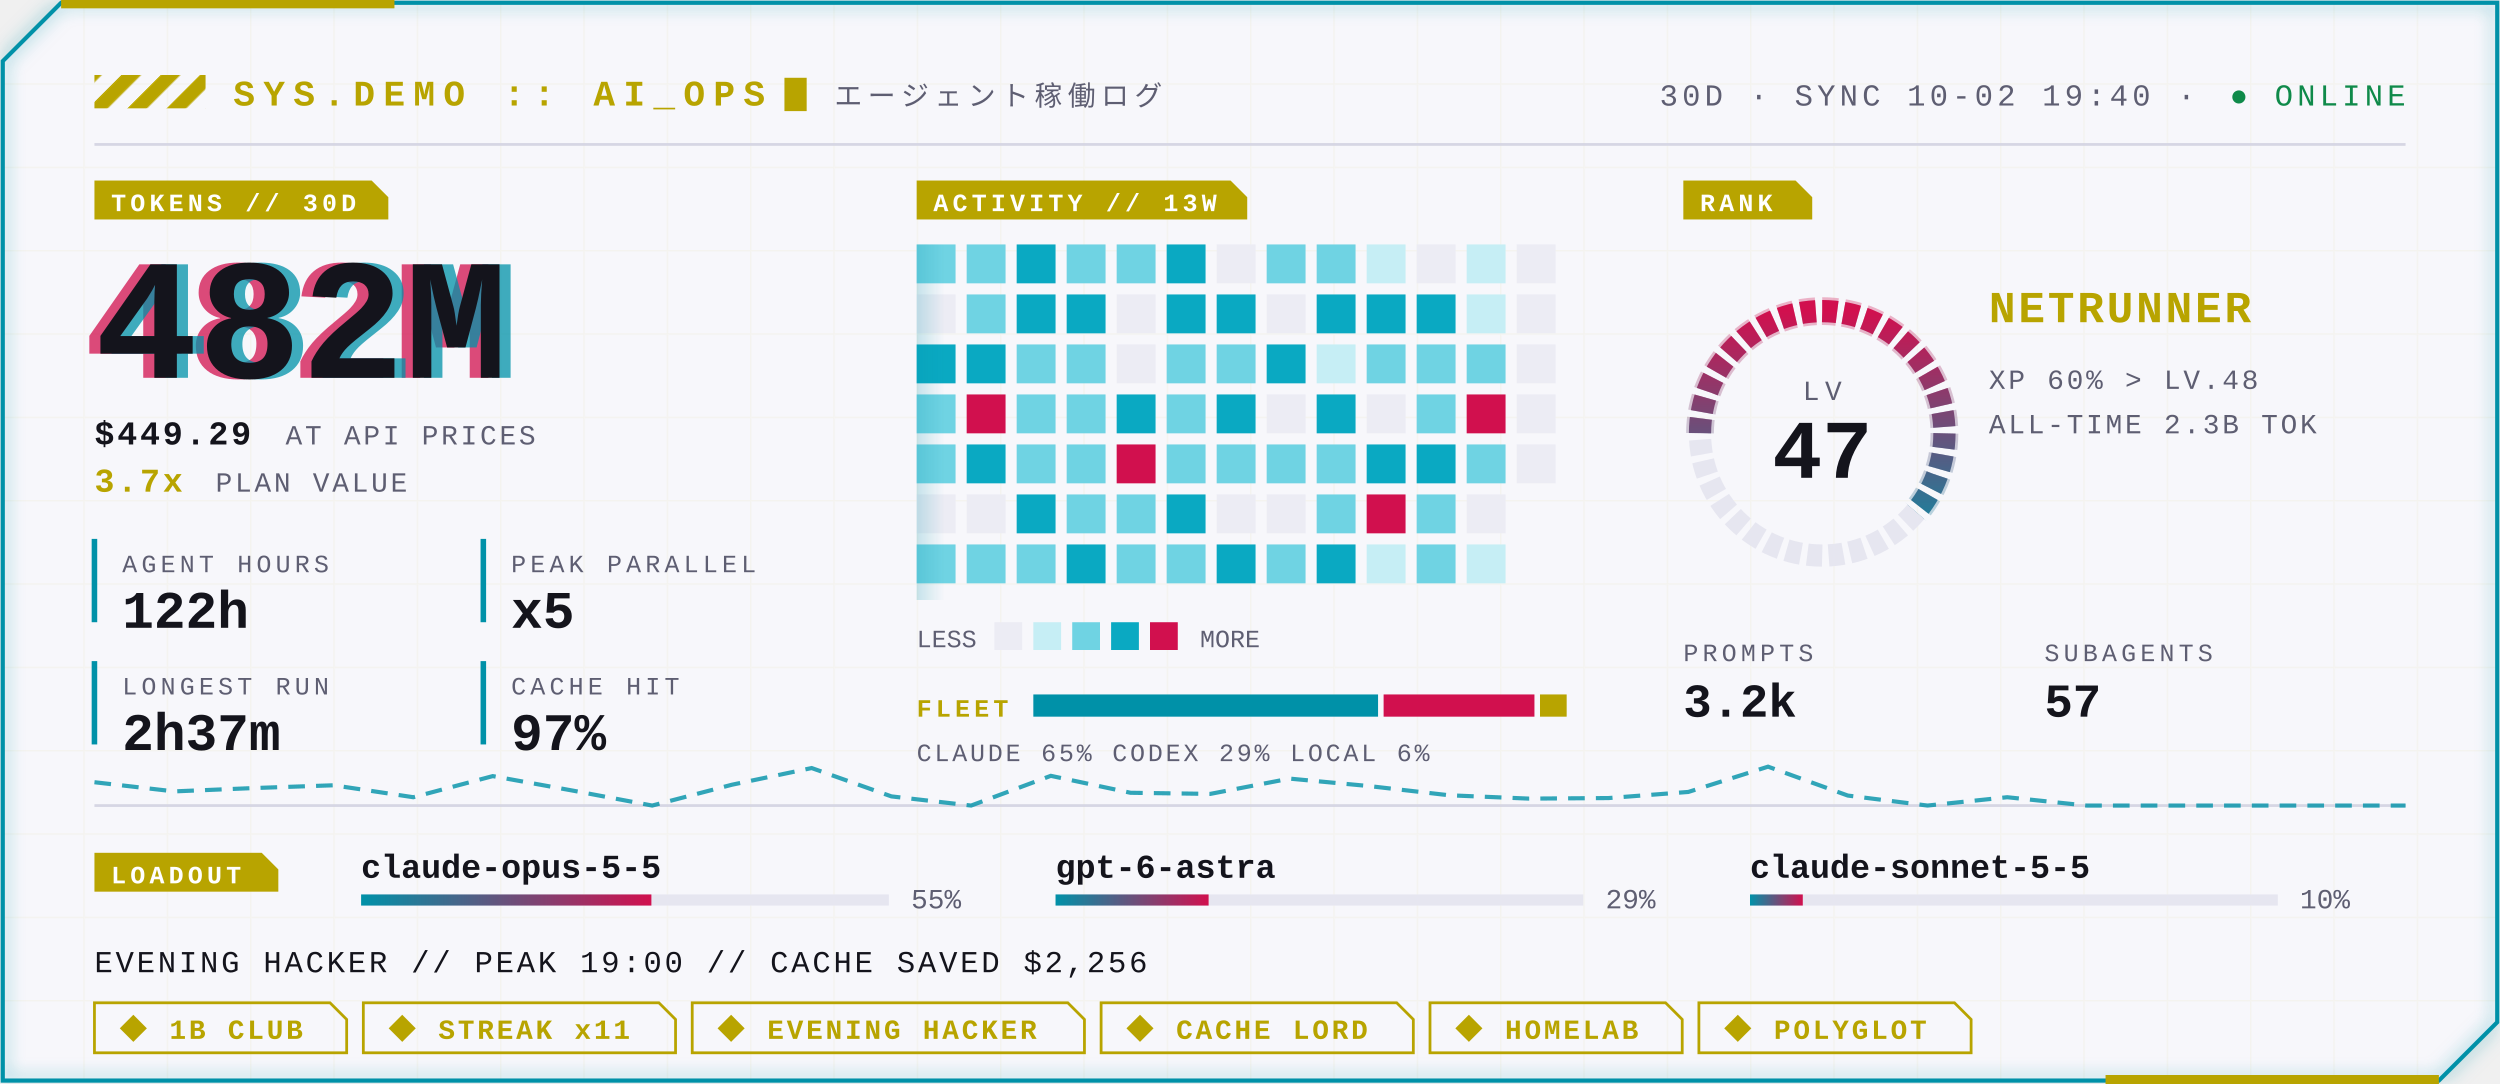
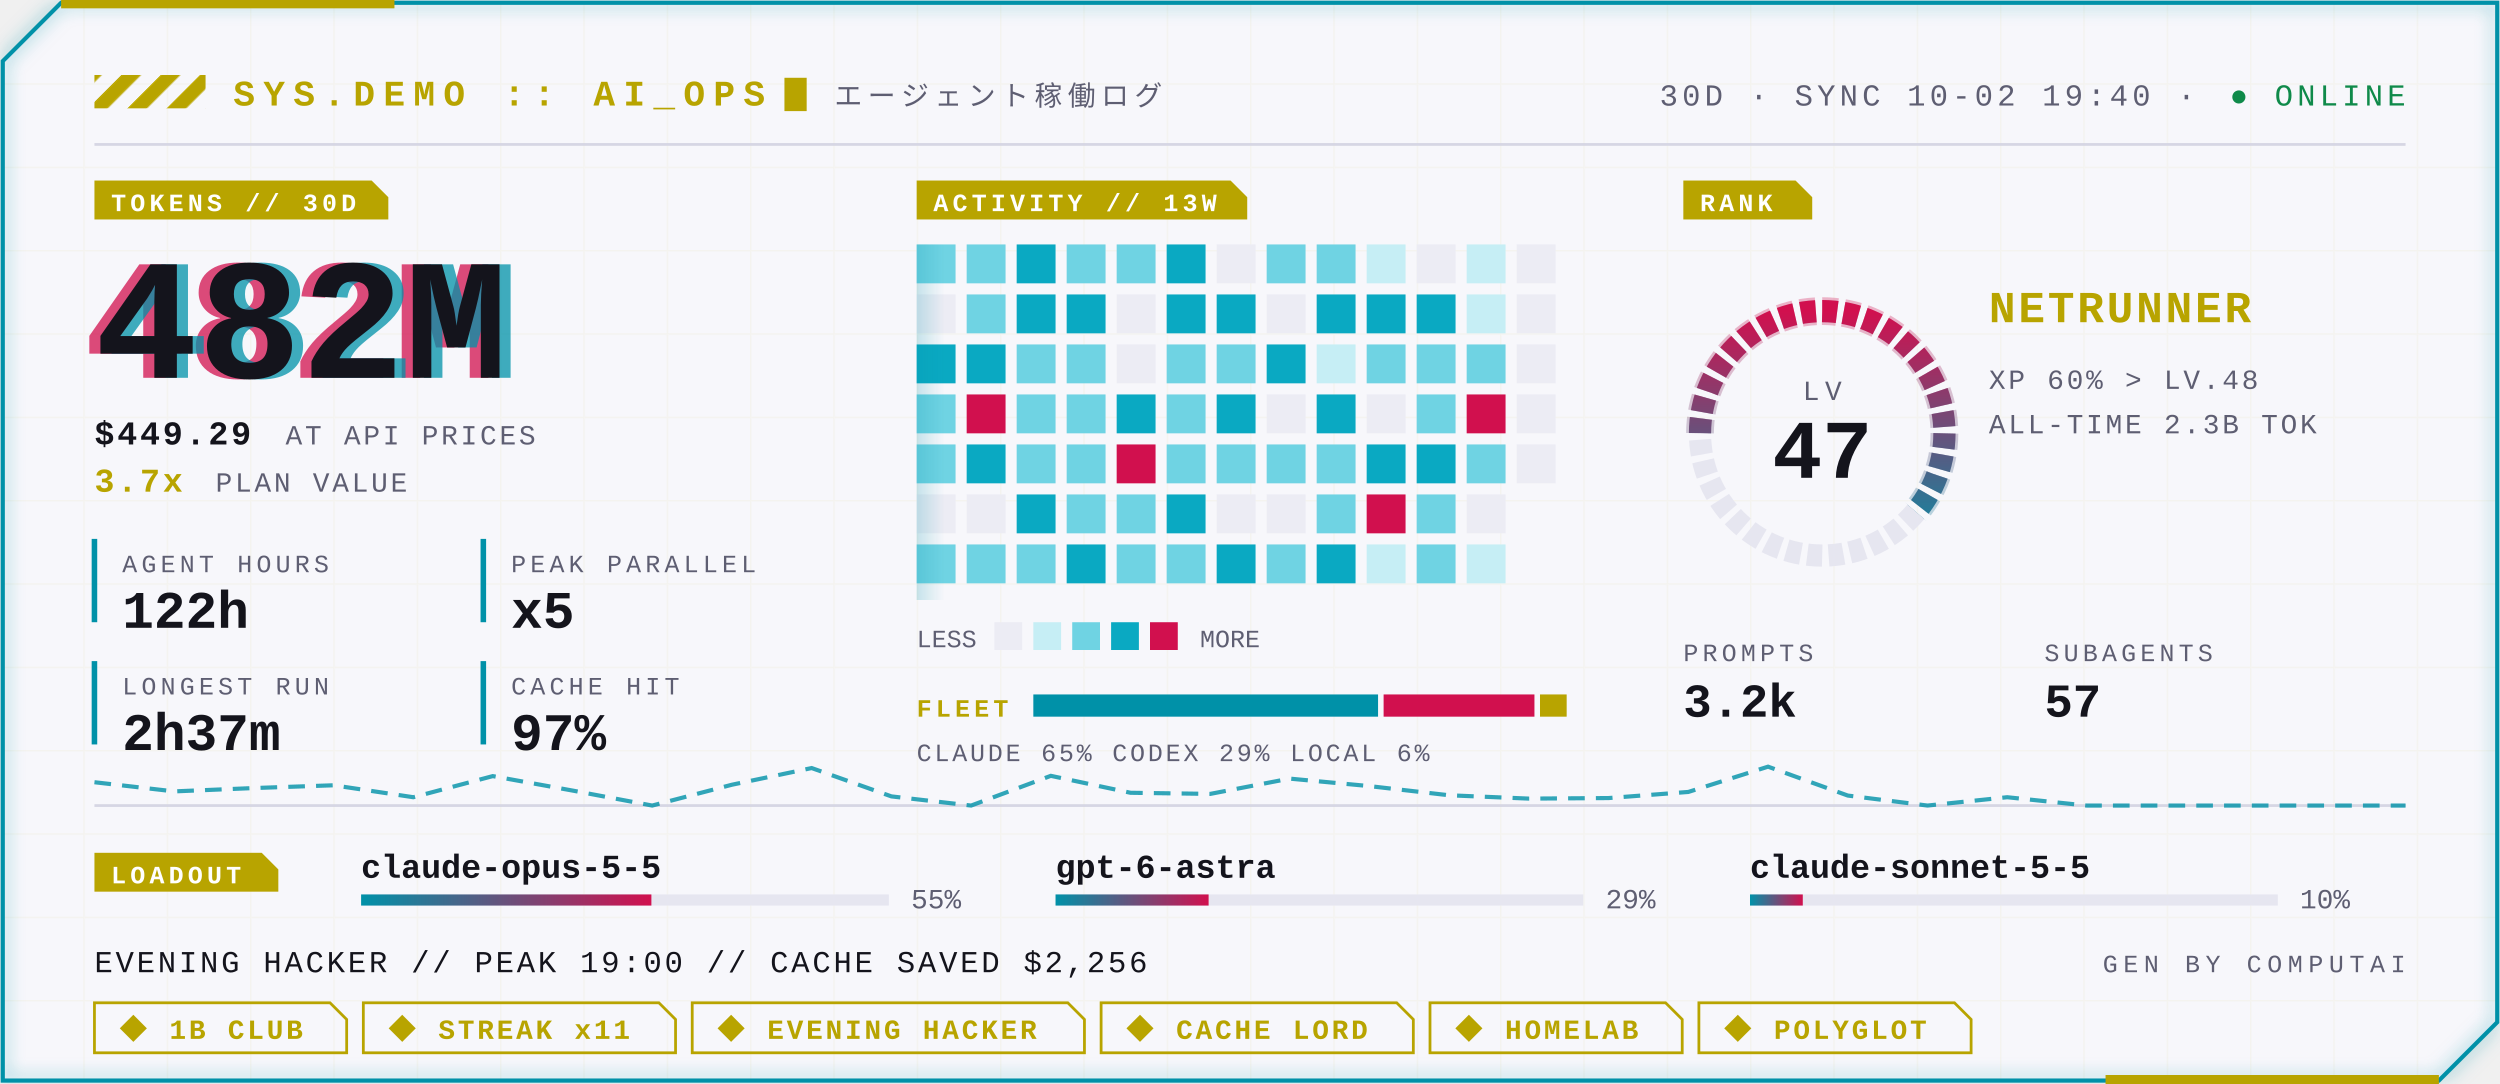
<svg xmlns="http://www.w3.org/2000/svg" width="900" height="390" viewBox="0 0 900 390" role="img" aria-label="SYS.DEMO :: AI_OPS · 30D · 482M tokens · 121.8 agent hours">
  <style>text{font-family:'JetBrains Mono','Fira Code','SF Mono',Menlo,Consolas,'Liberation Mono','Noto Sans Mono CJK TC',monospace}.sc{animation:sc 5s linear infinite}@keyframes sc{to{transform:translateX(250px)}}.rg{animation:rg 3s ease-in-out infinite}@keyframes rg{50%{opacity:.1}}.pl{stroke-dasharray:6 4;animation:pl 2s linear infinite}@keyframes pl{to{stroke-dashoffset:-20}}.on{animation:on 1.6s steps(2) infinite}@keyframes on{50%{opacity:.25}}.cu{animation:cu 1s steps(2) infinite}@keyframes cu{50%{opacity:0}}.g1{animation:g1 3.7s steps(1) infinite}.g2{animation:g2 3.7s steps(1) infinite}@keyframes g1{0%,88%,100%{transform:none}90%{transform:translate(-5px,-2px)}93%{transform:translate(4px,1px)}}@keyframes g2{0%,88%,100%{transform:none}90%{transform:translate(5px,2px)}93%{transform:translate(-3px,-1px)}}@media (prefers-reduced-motion:reduce){.sc,.rg,.pl,.on,.cu,.g1,.g2{animation:none}}</style>
  <defs>
    <linearGradient id="ac" x1="0" x2="1">
      <stop offset="0" stop-color="#0091a8" />
      <stop offset="1" stop-color="#d1104e" />
    </linearGradient>
    <linearGradient id="sw" x1="0" x2="1">
      <stop offset="0" stop-color="#0091a8" stop-opacity="0" />
      <stop offset=".5" stop-color="#0091a8" stop-opacity=".4" />
      <stop offset="1" stop-color="#0091a8" stop-opacity="0" />
    </linearGradient>
    <pattern id="gd" width="30" height="30" patternUnits="userSpaceOnUse">
      <path d="M30 0H0V30" fill="none" stroke="#b8a400" stroke-opacity=".05" />
    </pattern>
    <pattern id="sl" width="4" height="4" patternUnits="userSpaceOnUse">
      <rect width="4" height="1" fill="#000" opacity=".22" />
    </pattern>
    <pattern id="hz" width="10" height="10" patternUnits="userSpaceOnUse" patternTransform="rotate(45)">
      <rect width="5" height="10" fill="#b8a400" />
    </pattern>
    <filter id="gw" x="-20%" y="-20%" width="140%" height="140%">
      <feGaussianBlur stdDeviation="3" />
    </filter>
    <clipPath id="hm">
      <rect x="330" y="88" width="236" height="128" />
    </clipPath>
    <clipPath id="fr">
      <path d="M22 1H899 V368 L878 389 H1 V22 Z" />
    </clipPath>
  </defs>
  <path d="M22 1H899 V368 L878 389 H1 V22 Z" fill="#f7f7fb" />
  <g clip-path="url(#fr)">
    <rect width="900" height="390" fill="url(#gd)" />
  </g>
  <path d="M22 1H899 V368 L878 389 H1 V22 Z" fill="none" stroke="#0091a8" stroke-width="2" opacity=".55" filter="url(#gw)" />
  <path d="M22 1H899 V368 L878 389 H1 V22 Z" fill="none" stroke="#0091a8" stroke-width="1.5" />
  <path d="M22 1H142" stroke="#b8a400" stroke-width="4" />
  <path d="M758 389H878" stroke="#b8a400" stroke-width="4" />
  <rect x="34" y="27" width="40" height="12" fill="url(#hz)" />
  <text x="84" y="38" font-size="13" fill="#b8a400" text-anchor="start" font-weight="800" letter-spacing="3">SYS.DEMO :: AI_OPS</text>
  <rect class="cu" x="282.4" y="28" width="8" height="12" fill="#b8a400" />
  <text x="300.4" y="38" font-size="10" fill="#5e5e72" text-anchor="start" font-weight="400" letter-spacing="2">エージェント稼働ログ</text>
  <g class="on">
    <text x="866" y="38" font-size="11" fill="#0f8a4a" text-anchor="end" font-weight="400" letter-spacing="1.5">● ONLINE</text>
  </g>
  <text x="790.4" y="38" font-size="11" fill="#5e5e72" text-anchor="end" font-weight="400" letter-spacing="1.5">30D · SYNC 10-02 19:40 ·</text>
  <path d="M34 52H866" stroke="#d6d6e4" />
  <path d="M34.0 65.0h99.8l6 6v8h-105.8z" fill="#b8a400" />
  <text x="40" y="76" font-size="9" fill="#ffffff" text-anchor="start" font-weight="800" letter-spacing="1.5">TOKENS // 30D</text>
  <text class="g1" x="30" y="136" font-size="62" font-weight="800" fill="#d1104e" opacity=".75">482M</text>
  <text class="g2" x="38" y="136" font-size="62" font-weight="800" fill="#0091a8" opacity=".75">482M</text>
  <text x="34" y="136" font-size="62" font-weight="800" fill="#14141c">482M</text>
  <text x="34" y="160" font-size="12" fill="#14141c" text-anchor="start" font-weight="700" letter-spacing="1">$449.29</text>
  <text x="102.8" y="160" font-size="10" fill="#5e5e72" text-anchor="start" font-weight="400" letter-spacing="1">AT API PRICES</text>
  <text x="34" y="177" font-size="12" fill="#b8a400" text-anchor="start" font-weight="800" letter-spacing="1">3.7x</text>
  <text x="77.6" y="177" font-size="10" fill="#5e5e72" text-anchor="start" font-weight="400" letter-spacing="1">PLAN VALUE</text>
  <path d="M34 194v30" stroke="#0091a8" stroke-width="2" />
  <text x="44" y="206" font-size="9" fill="#5e5e72" text-anchor="start" font-weight="400" letter-spacing="1.5">AGENT HOURS</text>
  <text x="44" y="226" font-size="19" fill="#14141c" text-anchor="start" font-weight="800">122h</text>
  <path d="M174 194v30" stroke="#0091a8" stroke-width="2" />
  <text x="184" y="206" font-size="9" fill="#5e5e72" text-anchor="start" font-weight="400" letter-spacing="1.5">PEAK PARALLEL</text>
  <text x="184" y="226" font-size="19" fill="#14141c" text-anchor="start" font-weight="800">x5</text>
  <path d="M34 238v30" stroke="#0091a8" stroke-width="2" />
  <text x="44" y="250" font-size="9" fill="#5e5e72" text-anchor="start" font-weight="400" letter-spacing="1.5">LONGEST RUN</text>
  <text x="44" y="270" font-size="19" fill="#14141c" text-anchor="start" font-weight="800">2h37m</text>
  <path d="M174 238v30" stroke="#0091a8" stroke-width="2" />
  <text x="184" y="250" font-size="9" fill="#5e5e72" text-anchor="start" font-weight="400" letter-spacing="1.5">CACHE HIT</text>
  <text x="184" y="270" font-size="19" fill="#14141c" text-anchor="start" font-weight="800">97%</text>
  <path d="M330.0 65.0h113.0l6 6v8h-119.0z" fill="#b8a400" />
  <text x="336" y="76" font-size="9" fill="#ffffff" text-anchor="start" font-weight="800" letter-spacing="1.5">ACTIVITY // 13W</text>
  <rect x="330" y="88" width="14" height="14" fill="#6fd3e3" />
  <rect x="330" y="106" width="14" height="14" fill="#ececf4" />
  <rect x="330" y="124" width="14" height="14" fill="#0aa9c2" />
  <rect x="330" y="142" width="14" height="14" fill="#6fd3e3" />
  <rect x="330" y="160" width="14" height="14" fill="#6fd3e3" />
  <rect x="330" y="178" width="14" height="14" fill="#ececf4" />
  <rect x="330" y="196" width="14" height="14" fill="#6fd3e3" />
  <rect x="348" y="88" width="14" height="14" fill="#6fd3e3" />
  <rect x="348" y="106" width="14" height="14" fill="#6fd3e3" />
  <rect x="348" y="124" width="14" height="14" fill="#0aa9c2" />
  <rect x="348" y="142" width="14" height="14" fill="#d1104e" />
  <rect x="348" y="160" width="14" height="14" fill="#0aa9c2" />
  <rect x="348" y="178" width="14" height="14" fill="#ececf4" />
  <rect x="348" y="196" width="14" height="14" fill="#6fd3e3" />
  <rect x="366" y="88" width="14" height="14" fill="#0aa9c2" />
  <rect x="366" y="106" width="14" height="14" fill="#0aa9c2" />
  <rect x="366" y="124" width="14" height="14" fill="#6fd3e3" />
  <rect x="366" y="142" width="14" height="14" fill="#6fd3e3" />
  <rect x="366" y="160" width="14" height="14" fill="#6fd3e3" />
  <rect x="366" y="178" width="14" height="14" fill="#0aa9c2" />
  <rect x="366" y="196" width="14" height="14" fill="#6fd3e3" />
  <rect x="384" y="88" width="14" height="14" fill="#6fd3e3" />
  <rect x="384" y="106" width="14" height="14" fill="#0aa9c2" />
  <rect x="384" y="124" width="14" height="14" fill="#6fd3e3" />
  <rect x="384" y="142" width="14" height="14" fill="#6fd3e3" />
  <rect x="384" y="160" width="14" height="14" fill="#6fd3e3" />
  <rect x="384" y="178" width="14" height="14" fill="#6fd3e3" />
  <rect x="384" y="196" width="14" height="14" fill="#0aa9c2" />
  <rect x="402" y="88" width="14" height="14" fill="#6fd3e3" />
  <rect x="402" y="106" width="14" height="14" fill="#ececf4" />
  <rect x="402" y="124" width="14" height="14" fill="#ececf4" />
  <rect x="402" y="142" width="14" height="14" fill="#0aa9c2" />
  <rect x="402" y="160" width="14" height="14" fill="#d1104e" />
  <rect x="402" y="178" width="14" height="14" fill="#6fd3e3" />
  <rect x="402" y="196" width="14" height="14" fill="#6fd3e3" />
  <rect x="420" y="88" width="14" height="14" fill="#0aa9c2" />
  <rect x="420" y="106" width="14" height="14" fill="#0aa9c2" />
  <rect x="420" y="124" width="14" height="14" fill="#6fd3e3" />
  <rect x="420" y="142" width="14" height="14" fill="#6fd3e3" />
  <rect x="420" y="160" width="14" height="14" fill="#6fd3e3" />
  <rect x="420" y="178" width="14" height="14" fill="#0aa9c2" />
  <rect x="420" y="196" width="14" height="14" fill="#6fd3e3" />
  <rect x="438" y="88" width="14" height="14" fill="#ececf4" />
  <rect x="438" y="106" width="14" height="14" fill="#0aa9c2" />
  <rect x="438" y="124" width="14" height="14" fill="#6fd3e3" />
  <rect x="438" y="142" width="14" height="14" fill="#0aa9c2" />
  <rect x="438" y="160" width="14" height="14" fill="#6fd3e3" />
  <rect x="438" y="178" width="14" height="14" fill="#ececf4" />
  <rect x="438" y="196" width="14" height="14" fill="#0aa9c2" />
  <rect x="456" y="88" width="14" height="14" fill="#6fd3e3" />
  <rect x="456" y="106" width="14" height="14" fill="#ececf4" />
  <rect x="456" y="124" width="14" height="14" fill="#0aa9c2" />
  <rect x="456" y="142" width="14" height="14" fill="#ececf4" />
  <rect x="456" y="160" width="14" height="14" fill="#6fd3e3" />
  <rect x="456" y="178" width="14" height="14" fill="#ececf4" />
  <rect x="456" y="196" width="14" height="14" fill="#6fd3e3" />
  <rect x="474" y="88" width="14" height="14" fill="#6fd3e3" />
  <rect x="474" y="106" width="14" height="14" fill="#0aa9c2" />
  <rect x="474" y="124" width="14" height="14" fill="#c6eef5" />
  <rect x="474" y="142" width="14" height="14" fill="#0aa9c2" />
  <rect x="474" y="160" width="14" height="14" fill="#6fd3e3" />
  <rect x="474" y="178" width="14" height="14" fill="#6fd3e3" />
  <rect x="474" y="196" width="14" height="14" fill="#0aa9c2" />
  <rect x="492" y="88" width="14" height="14" fill="#c6eef5" />
  <rect x="492" y="106" width="14" height="14" fill="#0aa9c2" />
  <rect x="492" y="124" width="14" height="14" fill="#6fd3e3" />
  <rect x="492" y="142" width="14" height="14" fill="#ececf4" />
  <rect x="492" y="160" width="14" height="14" fill="#0aa9c2" />
  <rect x="492" y="178" width="14" height="14" fill="#d1104e" />
  <rect x="492" y="196" width="14" height="14" fill="#c6eef5" />
  <rect x="510" y="88" width="14" height="14" fill="#ececf4" />
  <rect x="510" y="106" width="14" height="14" fill="#0aa9c2" />
  <rect x="510" y="124" width="14" height="14" fill="#6fd3e3" />
  <rect x="510" y="142" width="14" height="14" fill="#6fd3e3" />
  <rect x="510" y="160" width="14" height="14" fill="#0aa9c2" />
  <rect x="510" y="178" width="14" height="14" fill="#6fd3e3" />
  <rect x="510" y="196" width="14" height="14" fill="#6fd3e3" />
  <rect x="528" y="88" width="14" height="14" fill="#c6eef5" />
  <rect x="528" y="106" width="14" height="14" fill="#c6eef5" />
  <rect x="528" y="124" width="14" height="14" fill="#6fd3e3" />
  <rect x="528" y="142" width="14" height="14" fill="#d1104e" />
  <rect x="528" y="160" width="14" height="14" fill="#6fd3e3" />
  <rect x="528" y="178" width="14" height="14" fill="#ececf4" />
  <rect x="528" y="196" width="14" height="14" fill="#c6eef5" />
  <rect x="546" y="88" width="14" height="14" fill="#ececf4" />
  <rect x="546" y="106" width="14" height="14" fill="#ececf4" />
  <rect x="546" y="124" width="14" height="14" fill="#ececf4" />
  <rect x="546" y="142" width="14" height="14" fill="#ececf4" />
  <rect x="546" y="160" width="14" height="14" fill="#ececf4" />
  <g clip-path="url(#hm)">
    <rect class="sc" x="300" y="88" width="40" height="128" fill="url(#sw)" />
  </g>
  <text x="330" y="233" font-size="9" fill="#5e5e72" text-anchor="start" font-weight="400">LESS</text>
  <rect x="358" y="224" width="10" height="10" fill="#ececf4" />
  <rect x="372" y="224" width="10" height="10" fill="#c6eef5" />
  <rect x="386" y="224" width="10" height="10" fill="#6fd3e3" />
  <rect x="400" y="224" width="10" height="10" fill="#0aa9c2" />
  <rect x="414" y="224" width="10" height="10" fill="#d1104e" />
  <text x="432" y="233" font-size="9" fill="#5e5e72" text-anchor="start" font-weight="400">MORE</text>
  <text x="330" y="258" font-size="9" fill="#b8a400" text-anchor="start" font-weight="800" letter-spacing="1.5">FLEET</text>
  <rect x="372.0" y="250" width="124.1" height="8" fill="#0091a8" />
  <rect x="498.1" y="250" width="54.3" height="8" fill="#d1104e" />
  <rect x="554.4" y="250" width="9.6" height="8" fill="#b8a400" />
  <text x="330" y="274" font-size="9" fill="#5e5e72" text-anchor="start" font-weight="400" letter-spacing="1">CLAUDE 65%  CODEX 29%  LOCAL 6%</text>
  <path d="M606.0 65.0h40.4l6 6v8h-46.4z" fill="#b8a400" />
  <text x="612" y="76" font-size="9" fill="#ffffff" text-anchor="start" font-weight="800" letter-spacing="1.5">RANK</text>
  <circle cx="656" cy="156" r="44" fill="none" stroke="#e6e6f0" stroke-width="8" stroke-dasharray="5.38 2.30" />
  <g>
    <mask id="xp">
      <circle cx="656" cy="156" r="44" fill="none" stroke="#fff" stroke-width="10" stroke-dasharray="168.9 276.5" transform="rotate(-90 656 156)" />
    </mask>
    <circle cx="656" cy="156" r="44" fill="none" stroke="url(#ac)" stroke-dasharray="5.38 2.30" transform="rotate(-90 656 156)" stroke-width="8" mask="url(#xp)" />
    <circle class="rg" cx="656" cy="156" r="44" fill="none" stroke="url(#ac)" stroke-dasharray="5.38 2.30" transform="rotate(-90 656 156)" stroke-width="14" opacity=".3" mask="url(#xp)" />
  </g>
  <text x="656" y="144" font-size="10" fill="#5e5e72" text-anchor="middle" font-weight="400" letter-spacing="2">LV</text>
  <text x="656" y="172" font-size="30" fill="#14141c" text-anchor="middle" font-weight="800">47</text>
  <text x="716" y="116" font-size="16" fill="#b8a400" text-anchor="start" font-weight="800" letter-spacing="1">NETRUNNER</text>
  <text x="716" y="140" font-size="10" fill="#5e5e72" text-anchor="start" font-weight="400" letter-spacing="1">XP 60% &gt; LV.48</text>
  <text x="716" y="156" font-size="10" fill="#5e5e72" text-anchor="start" font-weight="400" letter-spacing="1">ALL-TIME 2.3B TOK</text>
  <text x="606" y="238" font-size="9" fill="#5e5e72" text-anchor="start" font-weight="400" letter-spacing="1.5">PROMPTS</text>
  <text x="606" y="258" font-size="17" fill="#14141c" text-anchor="start" font-weight="800">3.2k</text>
  <text x="736" y="238" font-size="9" fill="#5e5e72" text-anchor="start" font-weight="400" letter-spacing="1.5">SUBAGENTS</text>
  <text x="736" y="258" font-size="17" fill="#14141c" text-anchor="start" font-weight="800">57</text>
  <line x1="34" y1="290" x2="866" y2="290" stroke="#d6d6e4" />
  <polyline class="pl" points="34.0,281.6 62.7,284.9 91.4,283.7 120.1,282.7 148.8,287.0 177.4,279.4 206.1,284.6 234.8,290.0 263.5,282.5 292.2,276.5 320.9,286.7 349.6,290.0 378.3,279.3 407.0,285.4 435.7,285.8 464.3,280.3 493.0,283.0 521.7,286.3 550.4,287.5 579.1,287.3 607.8,285.1 636.5,276.0 665.2,286.4 693.9,290.0 722.6,287.0 751.2,290.0 779.9,290.0 808.6,290.0 837.3,290.0 866.0,290.0" fill="none" stroke="#0091a8" stroke-width="1.5" opacity=".8" />
  <path d="M34.0 307.0h60.2l6 6v8h-66.2z" fill="#b8a400" />
  <text x="40" y="318" font-size="9" fill="#ffffff" text-anchor="start" font-weight="800" letter-spacing="1.5">LOADOUT</text>
  <text x="130" y="316" font-size="12" fill="#14141c" text-anchor="start" font-weight="700">claude-opus-5-5</text>
  <rect x="130" y="322" width="190" height="4" fill="#e6e6f0" />
  <rect x="130" y="322" width="104.5" height="4" fill="url(#ac)" />
  <text x="328" y="327" font-size="10" fill="#5e5e72" text-anchor="start" font-weight="400">55%</text>
  <text x="380" y="316" font-size="12" fill="#14141c" text-anchor="start" font-weight="700">gpt-6-astra</text>
  <rect x="380" y="322" width="190" height="4" fill="#e6e6f0" />
  <rect x="380" y="322" width="55.1" height="4" fill="url(#ac)" />
  <text x="578" y="327" font-size="10" fill="#5e5e72" text-anchor="start" font-weight="400">29%</text>
  <text x="630" y="316" font-size="12" fill="#14141c" text-anchor="start" font-weight="700">claude-sonnet-5-5</text>
  <rect x="630" y="322" width="190" height="4" fill="#e6e6f0" />
  <rect x="630" y="322" width="19.0" height="4" fill="url(#ac)" />
  <text x="828" y="327" font-size="10" fill="#5e5e72" text-anchor="start" font-weight="400">10%</text>
  <text x="34" y="350" font-size="11" fill="#14141c" text-anchor="start" font-weight="400" letter-spacing="1">EVENING HACKER  //  PEAK 19:00  //  CACHE SAVED $2,256</text>
+   <text x="866" y="350" font-size="9" fill="#5e5e72" text-anchor="end" font-weight="400" letter-spacing="2">GEN BY COMPUTAI</text>
  <path d="M34.0 361h84.8l6 6v12h-90.8z" fill="none" stroke="#b8a400" />
  <text x="43" y="374" font-size="10" fill="#b8a400" text-anchor="start" font-weight="700" letter-spacing="1">◆ 1B CLUB</text>
  <path d="M130.8 361h106.4l6 6v12h-112.4z" fill="none" stroke="#b8a400" />
  <text x="139.8" y="374" font-size="10" fill="#b8a400" text-anchor="start" font-weight="700" letter-spacing="1">◆ STREAK x11</text>
  <path d="M249.2 361h135.2l6 6v12h-141.2z" fill="none" stroke="#b8a400" />
  <text x="258.2" y="374" font-size="10" fill="#b8a400" text-anchor="start" font-weight="700" letter-spacing="1">◆ EVENING HACKER</text>
  <path d="M396.4 361h106.4l6 6v12h-112.4z" fill="none" stroke="#b8a400" />
  <text x="405.4" y="374" font-size="10" fill="#b8a400" text-anchor="start" font-weight="700" letter-spacing="1">◆ CACHE LORD</text>
  <path d="M514.8 361h84.8l6 6v12h-90.8z" fill="none" stroke="#b8a400" />
  <text x="523.8" y="374" font-size="10" fill="#b8a400" text-anchor="start" font-weight="700" letter-spacing="1">◆ HOMELAB</text>
  <path d="M611.6 361h92.0l6 6v12h-98.0z" fill="none" stroke="#b8a400" />
  <text x="620.6" y="374" font-size="10" fill="#b8a400" text-anchor="start" font-weight="700" letter-spacing="1">◆ POLYGLOT</text>
</svg>
